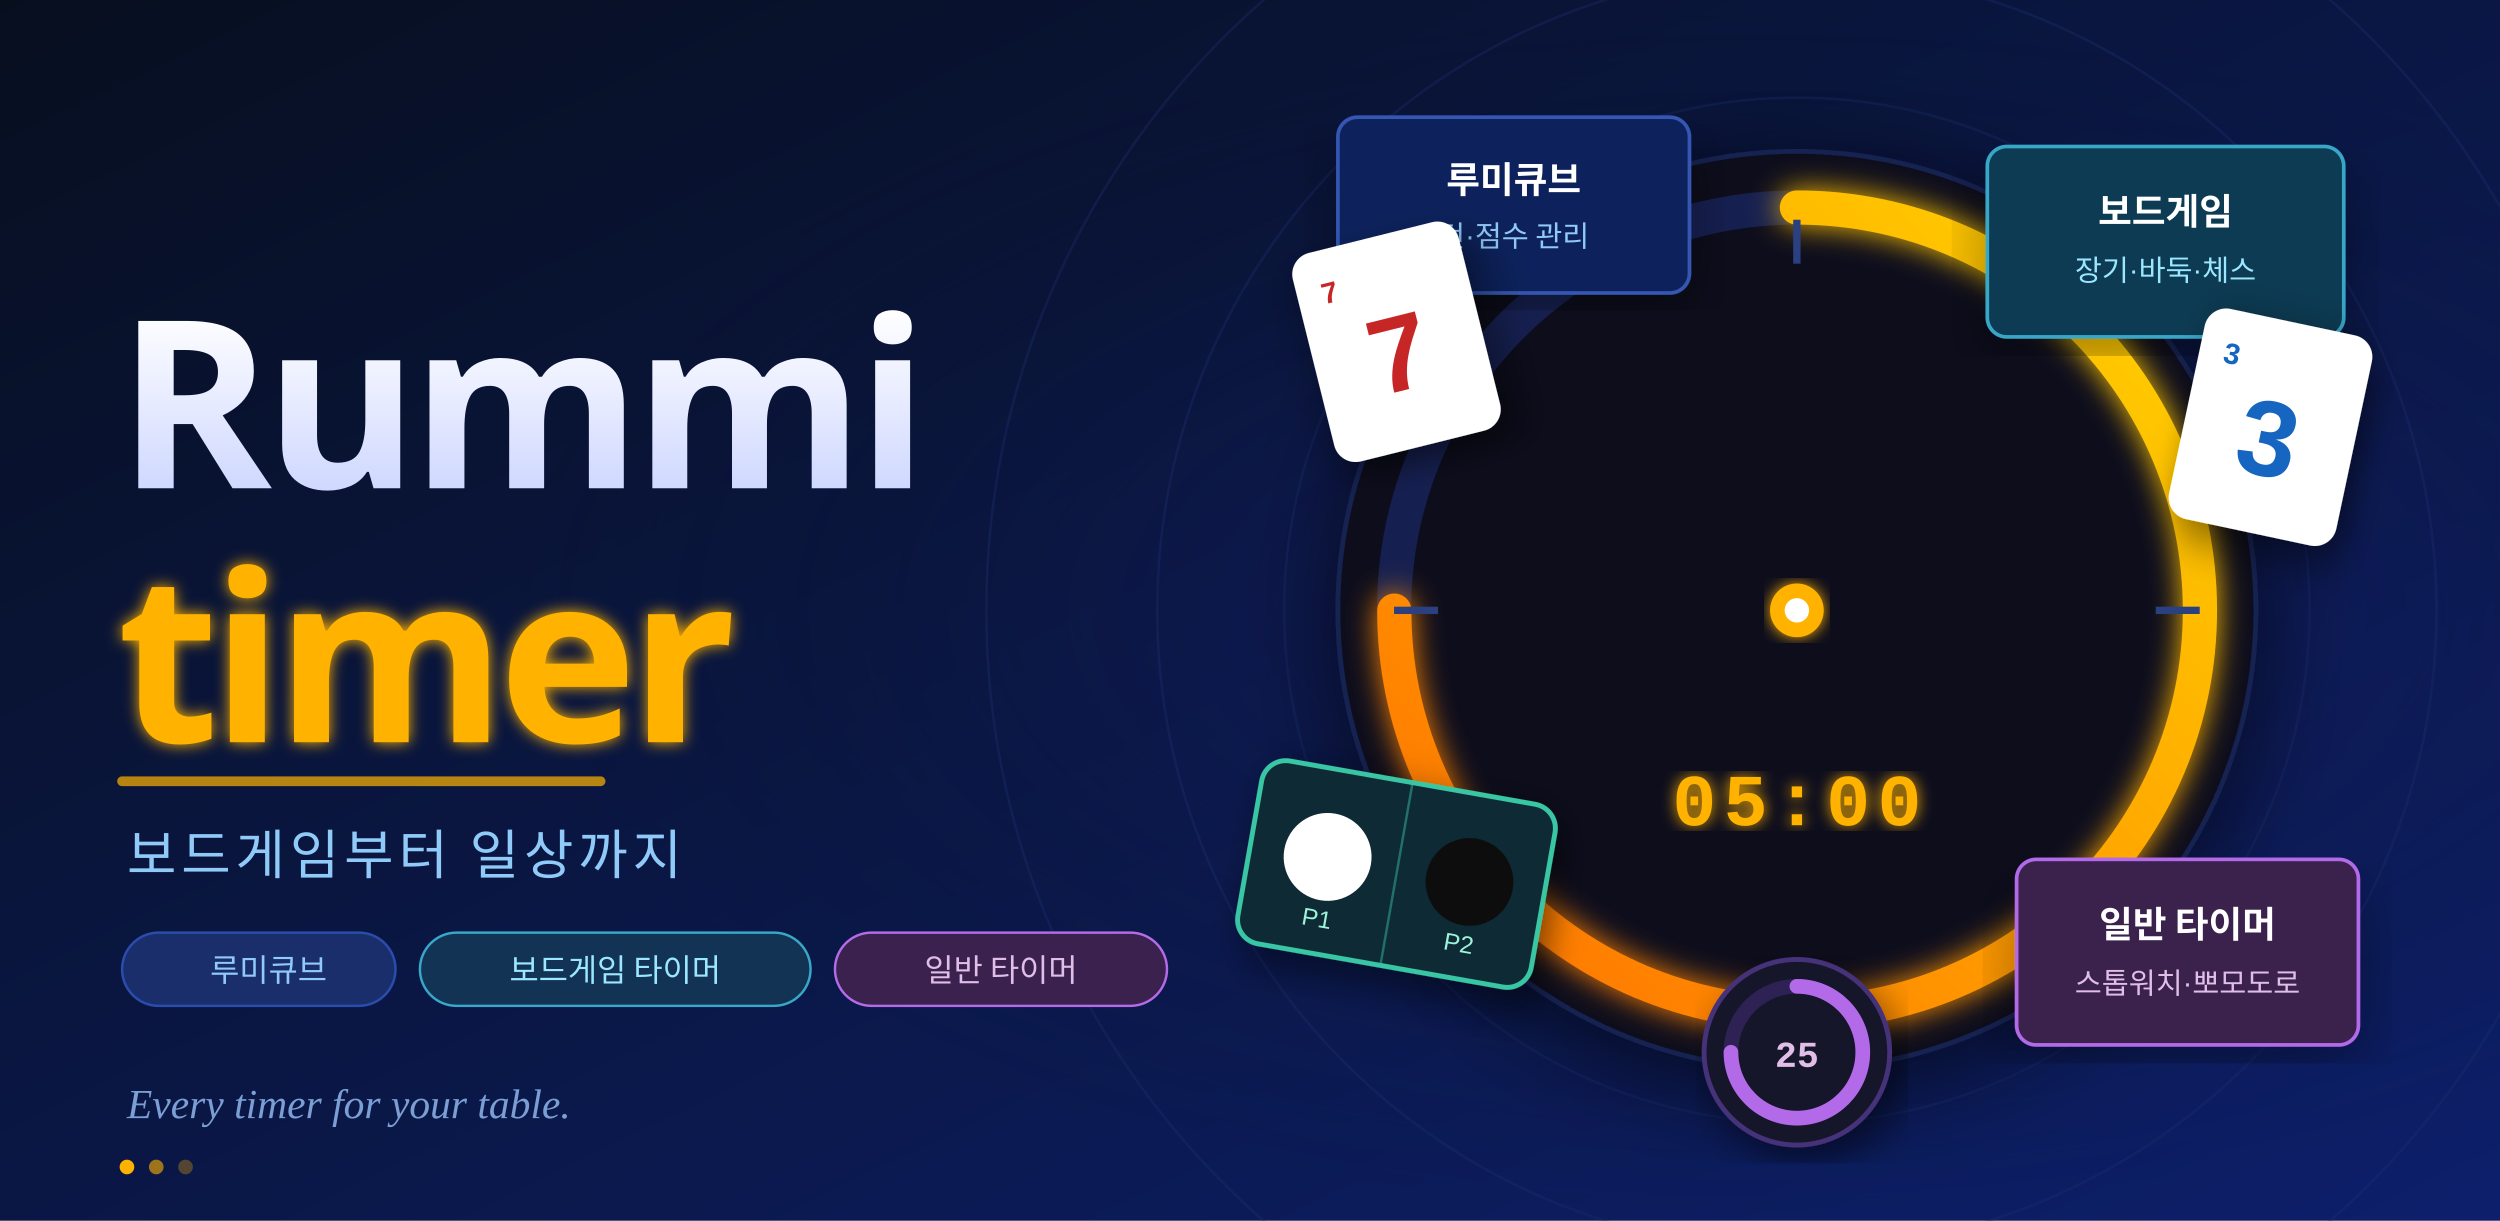
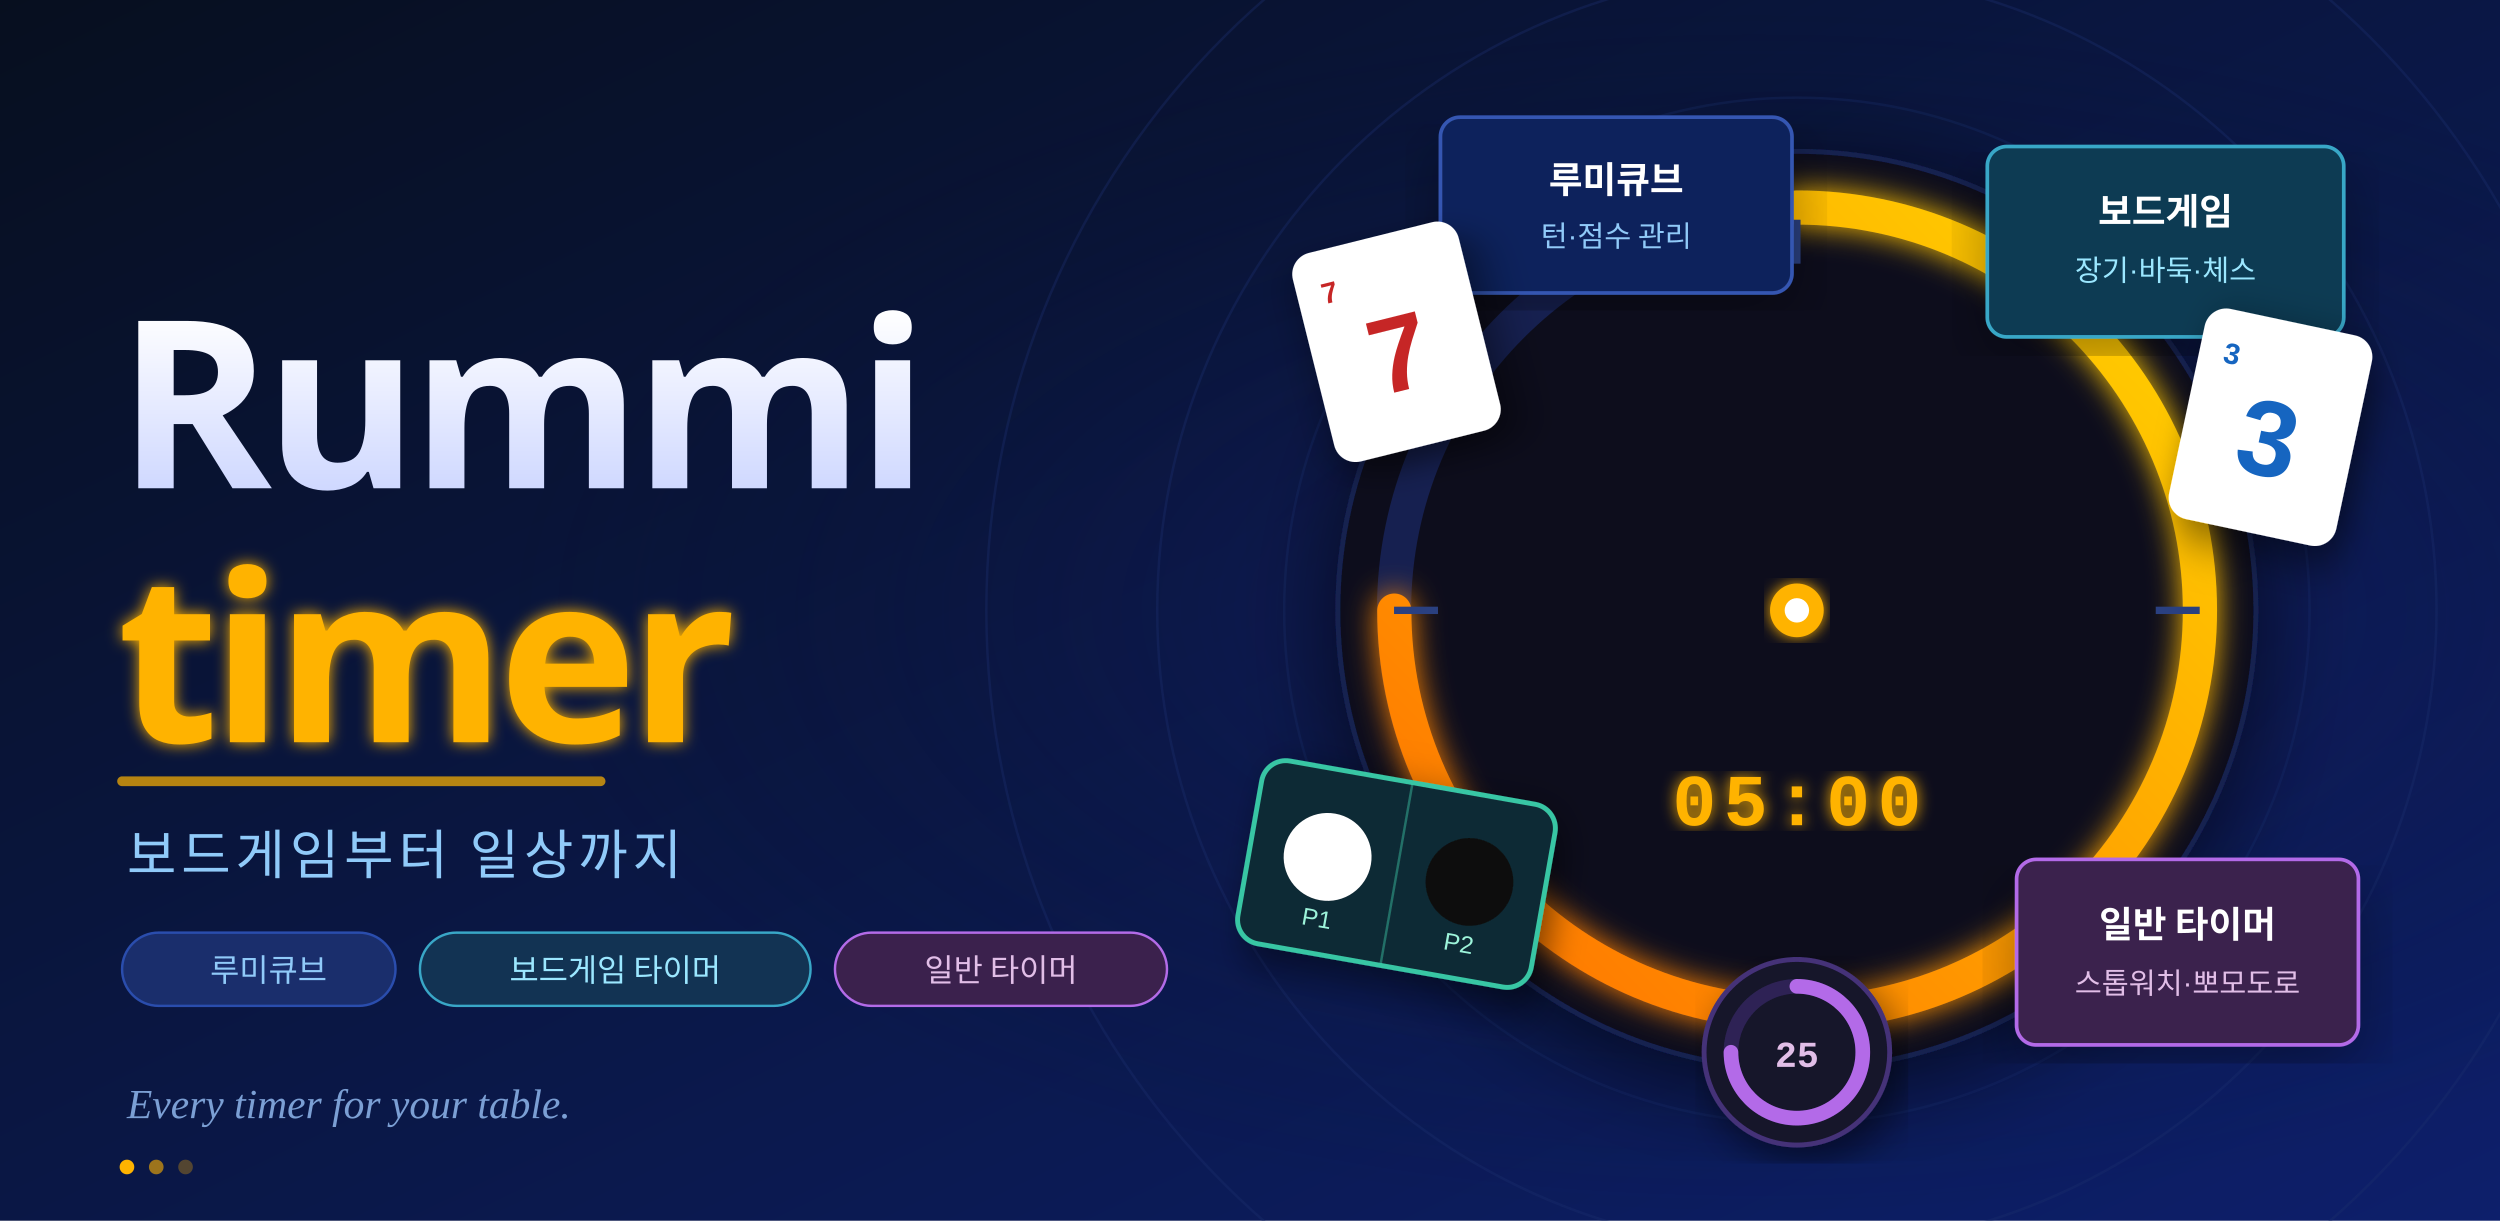
<svg xmlns="http://www.w3.org/2000/svg" width="1024" height="500" viewBox="0 0 1024 500">
  <defs>
    <linearGradient id="bgGrad" x1="0%" y1="0%" x2="100%" y2="100%">
      <stop offset="0%" stop-color="#070F1F" />
      <stop offset="100%" stop-color="#0D1F6B" />
    </linearGradient>
    <linearGradient id="arcGrad" x1="0%" y1="100%" x2="100%" y2="0%">
      <stop offset="0%" stop-color="#FF6F00" />
      <stop offset="100%" stop-color="#FFD600" />
    </linearGradient>
    <linearGradient id="titleGrad" x1="0%" y1="0%" x2="0%" y2="100%">
      <stop offset="0%" stop-color="#FFFFFF" />
      <stop offset="100%" stop-color="#CFD8FF" />
    </linearGradient>
    <filter id="glow">
      <feGaussianBlur stdDeviation="6" result="blur" />
      <feMerge>
        <feMergeNode in="blur" />
        <feMergeNode in="SourceGraphic" />
      </feMerge>
    </filter>
    <filter id="softGlow">
      <feGaussianBlur stdDeviation="3" result="blur" />
      <feMerge>
        <feMergeNode in="blur" />
        <feMergeNode in="SourceGraphic" />
      </feMerge>
    </filter>
    <filter id="tileShadow">
      <feDropShadow dx="4" dy="6" stdDeviation="8" flood-color="#000000" flood-opacity="0.5" />
    </filter>
    <filter id="circleShadow">
      <feDropShadow dx="0" dy="8" stdDeviation="20" flood-color="#000000" flood-opacity="0.6" />
    </filter>
    <filter id="cardShadow">
      <feDropShadow dx="0" dy="10" stdDeviation="14" flood-color="#000000" flood-opacity="0.35" />
    </filter>
  </defs>
  <rect width="1024" height="500" fill="url(#bgGrad)" />
  <radialGradient id="rightGlow" cx="70%" cy="50%" r="50%">
    <stop offset="0%" stop-color="#1A237E" stop-opacity="0.5" />
    <stop offset="100%" stop-color="#070F1F" stop-opacity="0" />
  </radialGradient>
  <rect width="1024" height="500" fill="url(#rightGlow)" />
  <circle cx="736" cy="250" r="332" fill="none" stroke="#1A2E6C" stroke-width="1" opacity="0.38" />
  <circle cx="736" cy="250" r="262" fill="none" stroke="#1A2E6C" stroke-width="1" opacity="0.38" />
  <circle cx="736" cy="250" r="210" fill="none" stroke="#203D85" stroke-width="1" opacity="0.22" />
  <circle cx="736" cy="250" r="188" fill="#080E1E" stroke="#162050" stroke-width="2" filter="url(#circleShadow)" />
  <circle cx="736" cy="250" r="165" fill="none" stroke="#162050" stroke-width="14" />
  <path d="M 736 85 A 165 165 0 1 1 571.1 250.1" fill="none" stroke="url(#arcGrad)" stroke-width="14" stroke-linecap="round" filter="url(#glow)" />
  <line x1="736" y1="90" x2="736" y2="108" stroke="#2A4080" stroke-width="3" />
  <line x1="901" y1="250" x2="883" y2="250" stroke="#2A4080" stroke-width="3" />
  <line x1="736" y1="410" x2="736" y2="392" stroke="#2A4080" stroke-width="3" />
  <line x1="571" y1="250" x2="589" y2="250" stroke="#2A4080" stroke-width="3" />
  <line x1="736" y1="250" x2="736" y2="152" stroke="white" stroke-width="6" stroke-linecap="round" filter="url(#softGlow)" />
  <line x1="736" y1="250" x2="834" y2="250" stroke="#FFB300" stroke-width="5" stroke-linecap="round" filter="url(#softGlow)" />
  <circle cx="736" cy="250" r="11" fill="#FFB300" filter="url(#softGlow)" />
  <circle cx="736" cy="250" r="5" fill="white" />
  <text x="736" y="338" font-family="'Courier New', Courier, monospace" font-size="30" font-weight="bold" fill="#FFB300" text-anchor="middle" letter-spacing="3" filter="url(#softGlow)">05:00</text>
  <g filter="url(#cardShadow)">
-     <rect x="548" y="48" width="144" height="72" rx="8" fill="#11245C" stroke="#3457B2" stroke-width="1.5" />
-     <text x="620" y="79" font-family="'Malgun Gothic', Arial, sans-serif" font-size="15" font-weight="700" fill="#FFFFFF" text-anchor="middle">루미큐브</text>
-     <text x="620" y="101" font-family="'Malgun Gothic', Arial, sans-serif" font-size="12" fill="#90CAF9" text-anchor="middle">턴·점수 관리</text>
+     <rect x="590" y="48" width="144" height="72" rx="8" fill="#11245C" stroke="#3457B2" stroke-width="1.5" />
+     <text x="662" y="79" font-family="'Malgun Gothic', Arial, sans-serif" font-size="15" font-weight="700" fill="#FFFFFF" text-anchor="middle">루미큐브</text>
+     <text x="662" y="101" font-family="'Malgun Gothic', Arial, sans-serif" font-size="12" fill="#90CAF9" text-anchor="middle">턴·점수 관리</text>
  </g>
  <g filter="url(#cardShadow)">
    <rect x="814" y="60" width="146" height="78" rx="8" fill="#0C3B53" stroke="#39A7C7" stroke-width="1.5" />
    <text x="887" y="92" font-family="'Malgun Gothic', Arial, sans-serif" font-size="15" font-weight="700" fill="#FFFFFF" text-anchor="middle">보드게임</text>
    <text x="887" y="115" font-family="'Malgun Gothic', Arial, sans-serif" font-size="12" fill="#9BE7FF" text-anchor="middle">장기·바둑·체스</text>
  </g>
  <g filter="url(#cardShadow)">
    <rect x="826" y="352" width="140" height="76" rx="8" fill="#3B214D" stroke="#B36BE8" stroke-width="1.5" />
    <text x="896" y="384" font-family="'Malgun Gothic', Arial, sans-serif" font-size="15" font-weight="700" fill="#FFFFFF" text-anchor="middle">일반 타이머</text>
    <text x="896" y="407" font-family="'Malgun Gothic', Arial, sans-serif" font-size="12" fill="#E1BEE7" text-anchor="middle">스톱워치·뽀모도로</text>
  </g>
  <g transform="rotate(-14, 572, 140)" filter="url(#tileShadow)">
    <rect x="537" y="96" width="70" height="88" rx="9" fill="white" />
    <text x="547" y="118" font-family="Arial" font-size="12" font-weight="bold" fill="#C62828">7</text>
    <text x="572" y="160" font-family="Arial Black, Arial" font-size="44" font-weight="900" fill="#C62828" text-anchor="middle">7</text>
  </g>
  <g transform="rotate(12, 930, 175)" filter="url(#tileShadow)">
    <rect x="895" y="131" width="70" height="88" rx="9" fill="white" />
    <text x="905" y="153" font-family="Arial" font-size="12" font-weight="bold" fill="#1565C0">3</text>
    <text x="930" y="195" font-family="Arial Black, Arial" font-size="44" font-weight="900" fill="#1565C0" text-anchor="middle">3</text>
  </g>
  <g transform="rotate(10, 572, 358)" filter="url(#tileShadow)">
    <rect x="511" y="320" width="122" height="76" rx="10" fill="#102A35" stroke="#38C6A4" stroke-width="2" />
    <line x1="572" y1="320" x2="572" y2="396" stroke="#38C6A4" stroke-width="1" opacity="0.45" />
    <circle cx="543" cy="356" r="18" fill="#FFFFFF" />
    <circle cx="602" cy="356" r="18" fill="#111111" />
    <text x="543" y="385" font-family="'Malgun Gothic', Arial, sans-serif" font-size="10" fill="#9CF4DA" text-anchor="middle">P1</text>
    <text x="602" y="385" font-family="'Malgun Gothic', Arial, sans-serif" font-size="10" fill="#9CF4DA" text-anchor="middle">P2</text>
  </g>
  <g filter="url(#tileShadow)">
    <circle cx="736" cy="431" r="38" fill="#17132A" stroke="#443178" stroke-width="2" />
    <circle cx="736" cy="431" r="27" fill="none" stroke="#2D2454" stroke-width="6" />
    <path d="M 736 404 A 27 27 0 1 1 709 431" fill="none" stroke="#B36BE8" stroke-width="6" stroke-linecap="round" />
    <text x="736" y="437" font-family="'Courier New', Courier, monospace" font-size="15" font-weight="bold" fill="#E1BEE7" text-anchor="middle">25</text>
  </g>
  <text x="48" y="200" font-family="Arial Black, 'Arial Bold', Impact, sans-serif" font-size="96" font-weight="900" fill="url(#titleGrad)" letter-spacing="-3">Rummi</text>
  <text x="48" y="304" font-family="Arial Black, 'Arial Bold', Impact, sans-serif" font-size="96" font-weight="900" fill="#FFB300" letter-spacing="-3" filter="url(#softGlow)">timer</text>
  <rect x="48" y="318" width="200" height="4" rx="2" fill="#FFB300" opacity="0.7" />
  <text x="52" y="358" font-family="'Malgun Gothic', 'Apple SD Gothic Neo', Arial, sans-serif" font-size="22" fill="#90CAF9" letter-spacing="2">보드게임부터 일상까지</text>
  <rect x="50" y="382" width="112" height="30" rx="15" fill="#1A2E6C" stroke="#2A4DAD" stroke-width="1" />
  <text x="110" y="402" font-family="'Malgun Gothic', Arial, sans-serif" font-size="13" fill="#90CAF9" text-anchor="middle">루미큐브</text>
  <rect x="172" y="382" width="160" height="30" rx="15" fill="#123353" stroke="#39A7C7" stroke-width="1" />
  <text x="252" y="402" font-family="'Malgun Gothic', Arial, sans-serif" font-size="13" fill="#9BE7FF" text-anchor="middle">보드게임 타이머</text>
  <rect x="342" y="382" width="136" height="30" rx="15" fill="#3B214D" stroke="#B36BE8" stroke-width="1" />
  <text x="410" y="402" font-family="'Malgun Gothic', Arial, sans-serif" font-size="13" fill="#E1BEE7" text-anchor="middle">일반 타이머</text>
  <text x="52" y="458" font-family="Georgia, 'Times New Roman', serif" font-size="17" fill="#7B9FD4" font-style="italic">Every timer for your table.</text>
  <circle cx="52" cy="478" r="3" fill="#FFB300" />
  <circle cx="64" cy="478" r="3" fill="#FFB300" opacity="0.6" />
  <circle cx="76" cy="478" r="3" fill="#FFB300" opacity="0.3" />
</svg>
